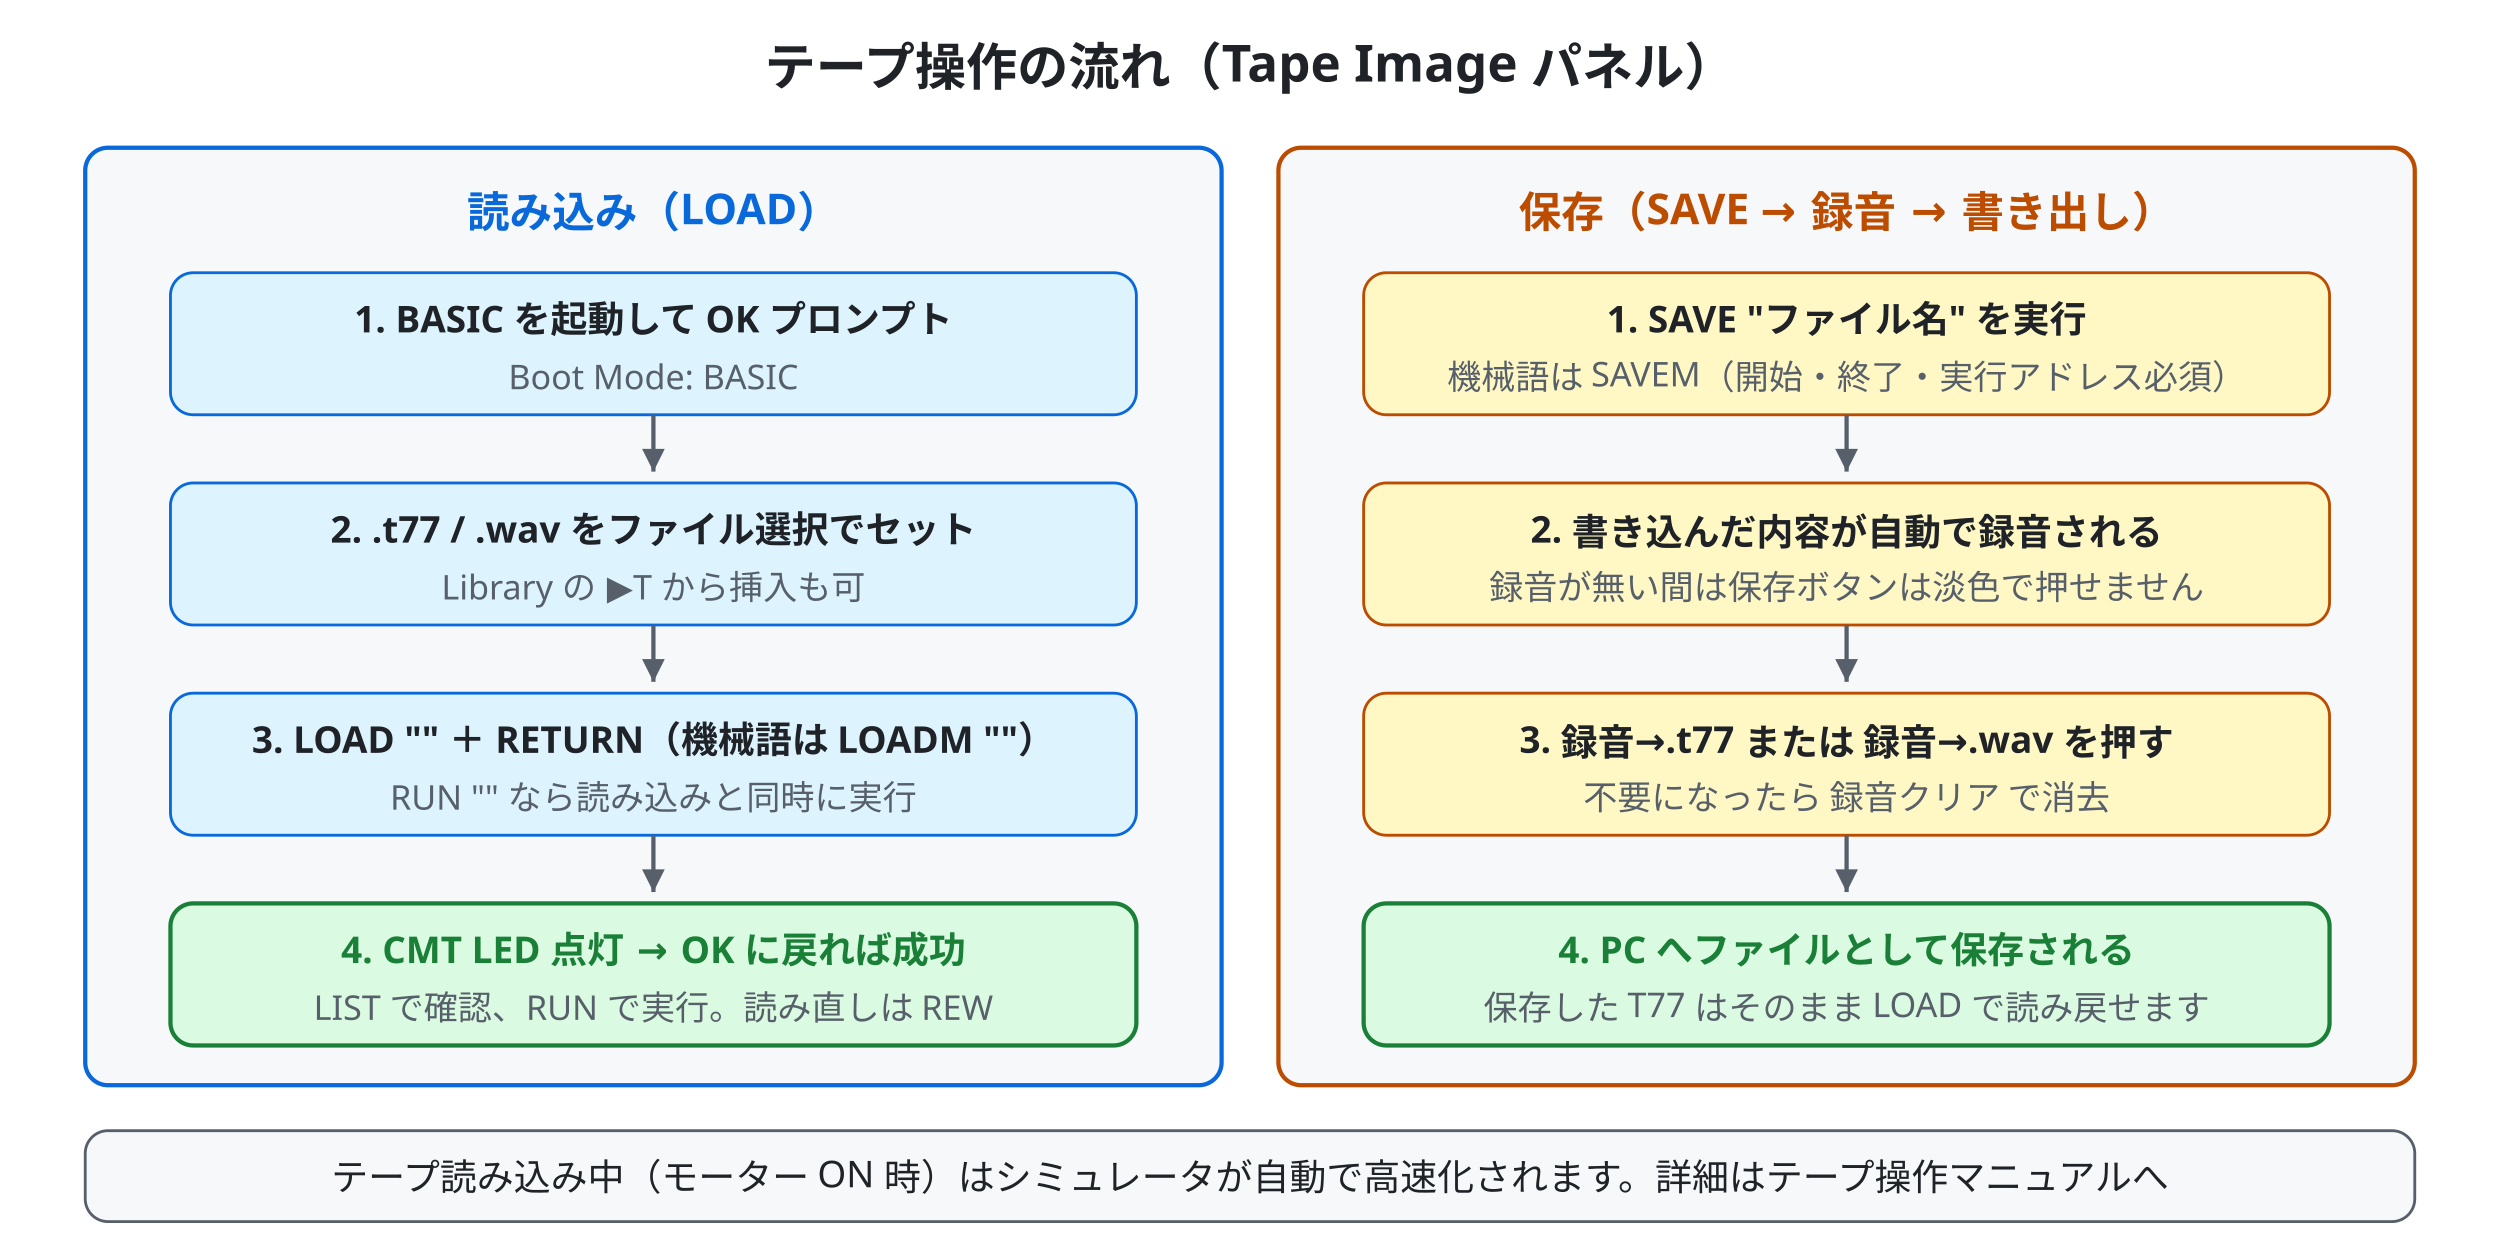
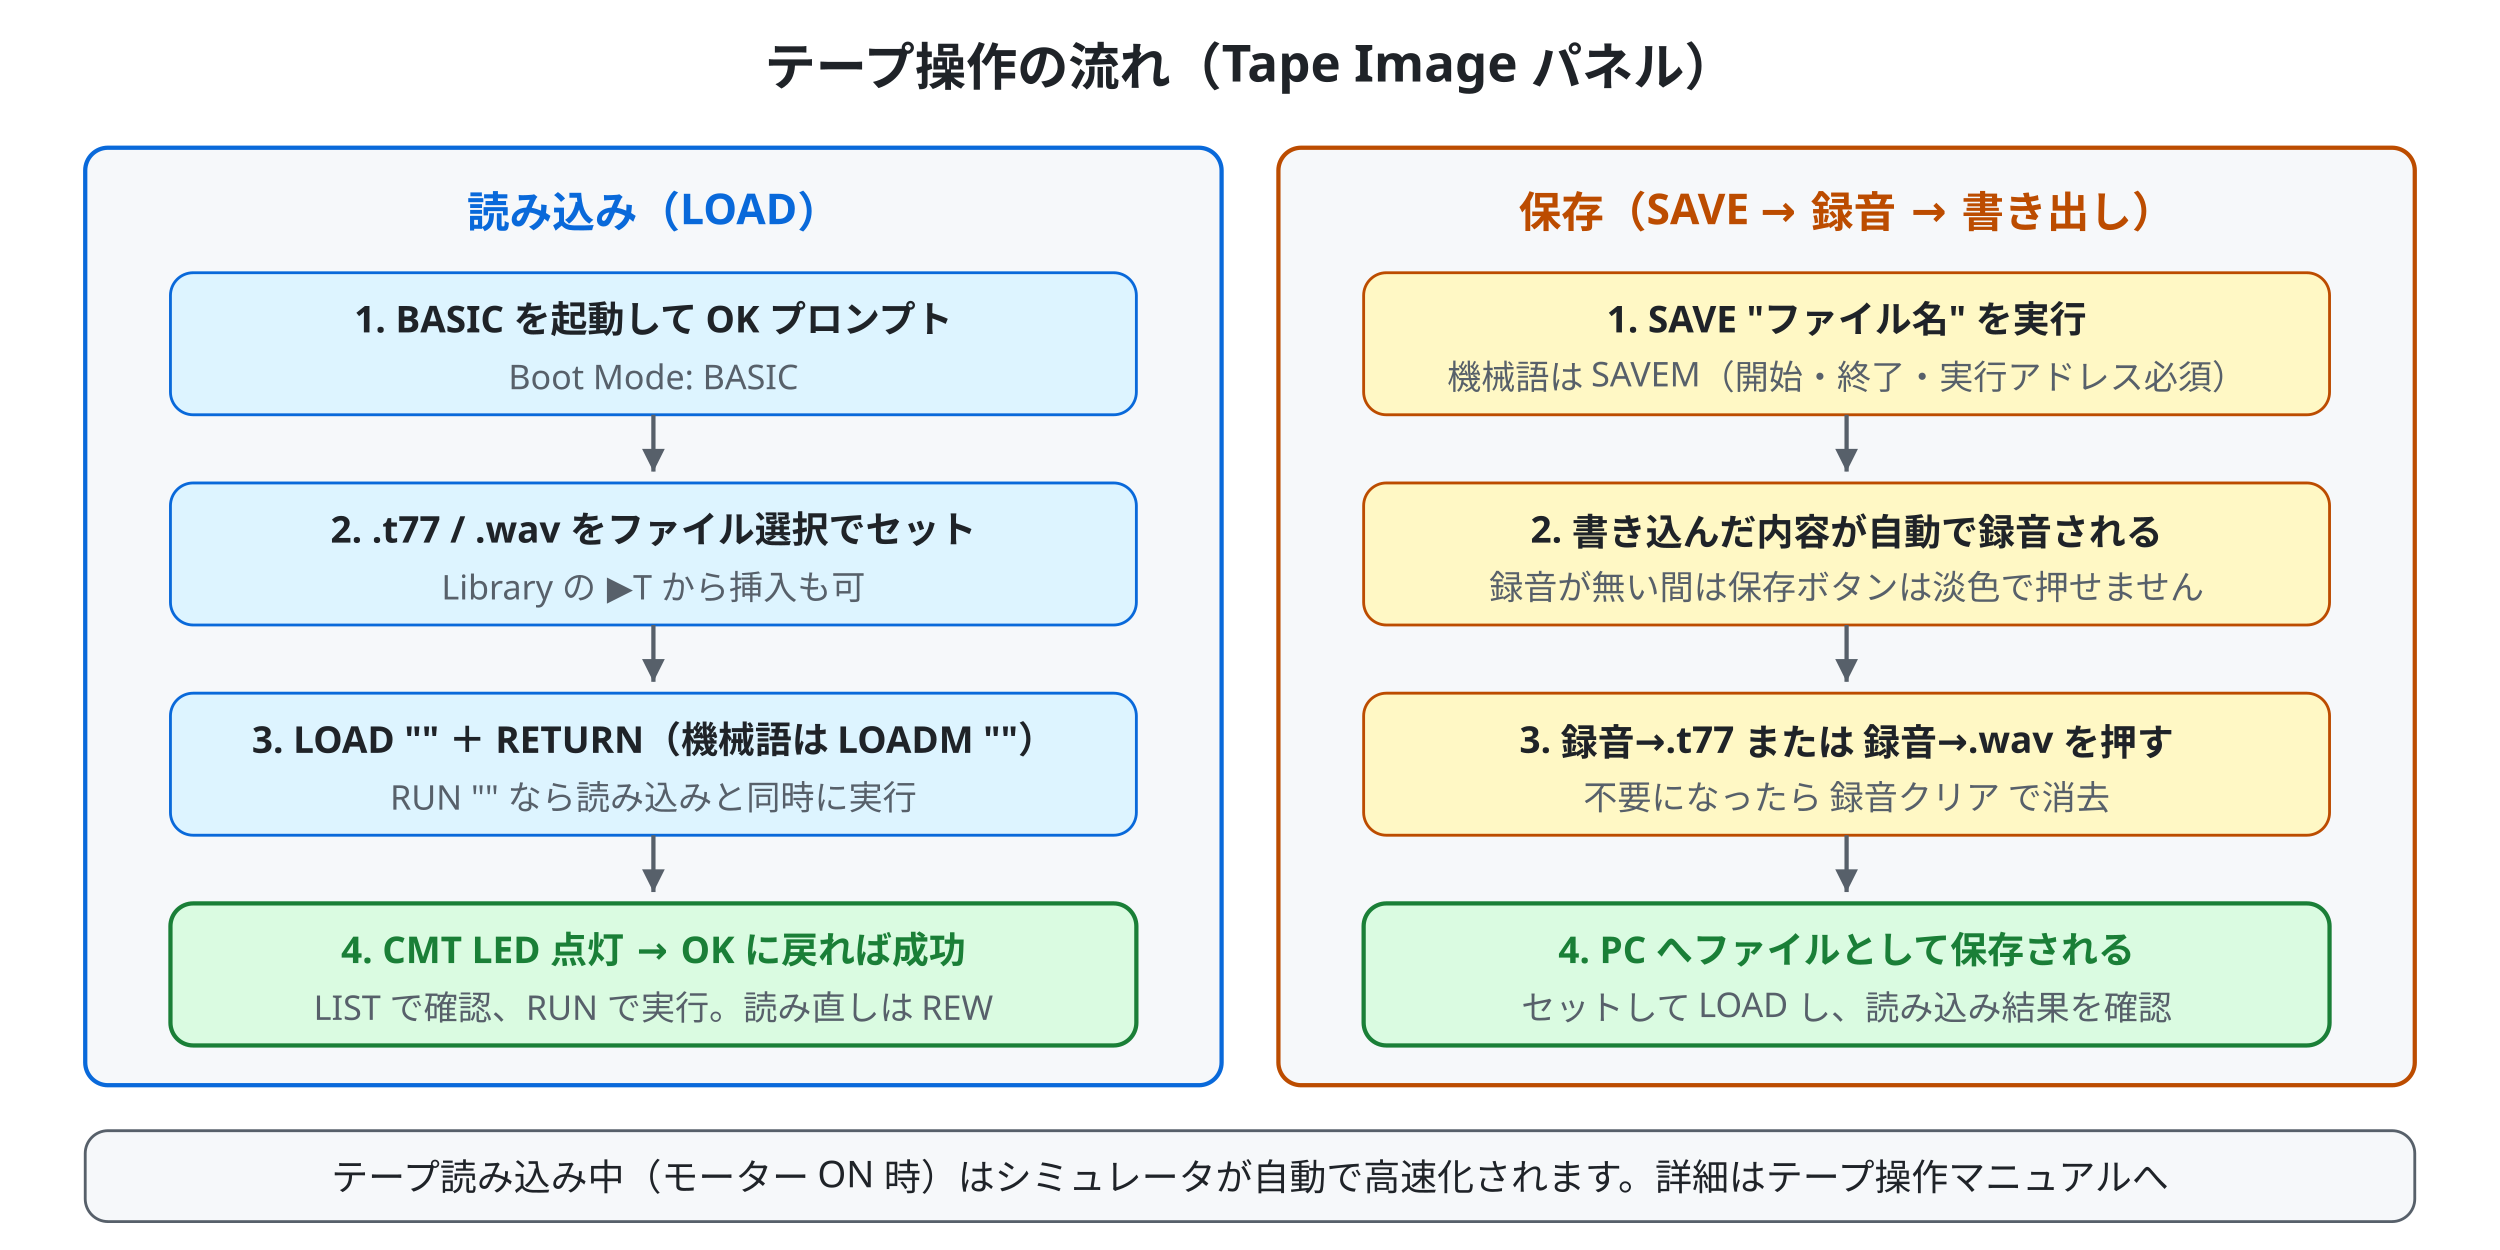
<svg xmlns="http://www.w3.org/2000/svg" viewBox="0 0 880 440" width="880" height="440">
  <defs>
    <marker id="ah" markerWidth="10" markerHeight="10" refX="8" refY="4" orient="auto" markerUnits="userSpaceOnUse">
      <path d="M0,0 L8,4 L0,8 z" fill="#57606a" />
    </marker>
  </defs>
  <rect x="0" y="0" width="880" height="440" fill="#ffffff" />
  <text x="440" y="30" font-family="sans-serif" font-size="18" font-weight="bold" fill="#1f2328" text-anchor="middle">テープ操作の流れ（Tape Image パネル）</text>
  <rect x="30" y="52" width="400" height="330" rx="8" fill="#f6f8fa" stroke="#0969da" stroke-width="1.5" />
  <text x="230" y="80" font-family="sans-serif" font-size="15" font-weight="bold" fill="#0969da" text-anchor="middle">読み込み（LOAD）</text>
  <rect x="60" y="96" width="340" height="50" rx="8" fill="#ddf4ff" stroke="#0969da" />
  <text x="230" y="117" font-family="sans-serif" font-size="13" font-weight="bold" fill="#1f2328" text-anchor="middle">1. BASIC を起動して OK プロンプト</text>
  <text x="230" y="137" font-family="sans-serif" font-size="12" fill="#57606a" text-anchor="middle">Boot Mode: BASIC</text>
  <line x1="230" y1="146" x2="230" y2="166" stroke="#57606a" stroke-width="1.5" marker-end="url(#ah)" />
  <rect x="60" y="170" width="340" height="50" rx="8" fill="#ddf4ff" stroke="#0969da" />
  <text x="230" y="191" font-family="sans-serif" font-size="13" font-weight="bold" fill="#1f2328" text-anchor="middle">2. .t77 / .wav をファイル選択でセット</text>
  <text x="230" y="211" font-family="sans-serif" font-size="12" fill="#57606a" text-anchor="middle">Library の ▶T から挿入も可</text>
  <line x1="230" y1="220" x2="230" y2="240" stroke="#57606a" stroke-width="1.5" marker-end="url(#ah)" />
  <rect x="60" y="244" width="340" height="50" rx="8" fill="#ddf4ff" stroke="#0969da" />
  <text x="230" y="265" font-family="sans-serif" font-size="13" font-weight="bold" fill="#1f2328" text-anchor="middle">3. LOAD "" ＋ RETURN（機械語は LOADM ""）</text>
  <text x="230" y="285" font-family="sans-serif" font-size="12" fill="#57606a" text-anchor="middle">RUN "" なら読み込みと同時に実行</text>
  <line x1="230" y1="294" x2="230" y2="314" stroke="#57606a" stroke-width="1.5" marker-end="url(#ah)" />
  <rect x="60" y="318" width="340" height="50" rx="8" fill="#dafbe1" stroke="#1a7f37" stroke-width="1.5" />
  <text x="230" y="339" font-family="sans-serif" font-size="13" font-weight="bold" fill="#1a7f37" text-anchor="middle">4. CMT LED 点灯 → OK に戻れば成功</text>
  <text x="230" y="359" font-family="sans-serif" font-size="12" fill="#57606a" text-anchor="middle">LIST で確認、RUN で実行。読み直しは REW</text>
  <rect x="450" y="52" width="400" height="330" rx="8" fill="#f6f8fa" stroke="#bc4c00" stroke-width="1.5" />
  <text x="650" y="80" font-family="sans-serif" font-size="15" font-weight="bold" fill="#bc4c00" text-anchor="middle">保存（SAVE → 録音 → 書き出し）</text>
  <rect x="480" y="96" width="340" height="50" rx="8" fill="#fff8c5" stroke="#bc4c00" />
  <text x="650" y="117" font-family="sans-serif" font-size="13" font-weight="bold" fill="#1f2328" text-anchor="middle">1. SAVE "ファイル名" を実行</text>
  <text x="650" y="137" font-family="sans-serif" font-size="12" fill="#57606a" text-anchor="middle">機械語は SAVEM（開始・終了・実行アドレス必須）</text>
  <line x1="650" y1="146" x2="650" y2="166" stroke="#57606a" stroke-width="1.5" marker-end="url(#ah)" />
  <rect x="480" y="170" width="340" height="50" rx="8" fill="#fff8c5" stroke="#bc4c00" />
  <text x="650" y="191" font-family="sans-serif" font-size="13" font-weight="bold" fill="#1f2328" text-anchor="middle">2. 書き込んだ内容が自動で録音される</text>
  <text x="650" y="211" font-family="sans-serif" font-size="12" fill="#57606a" text-anchor="middle">録音が無い間は保存ボタンは淡色で押せません</text>
  <line x1="650" y1="220" x2="650" y2="240" stroke="#57606a" stroke-width="1.5" marker-end="url(#ah)" />
  <rect x="480" y="244" width="340" height="50" rx="8" fill="#fff8c5" stroke="#bc4c00" />
  <text x="650" y="265" font-family="sans-serif" font-size="13" font-weight="bold" fill="#1f2328" text-anchor="middle">3. 録音→.t77 または 録音→.wav を押す</text>
  <text x="650" y="285" font-family="sans-serif" font-size="12" fill="#57606a" text-anchor="middle">不要になったら 録音クリア で消去</text>
  <line x1="650" y1="294" x2="650" y2="314" stroke="#57606a" stroke-width="1.5" marker-end="url(#ah)" />
  <rect x="480" y="318" width="340" height="50" rx="8" fill="#dafbe1" stroke="#1a7f37" stroke-width="1.5" />
  <text x="650" y="339" font-family="sans-serif" font-size="13" font-weight="bold" fill="#1a7f37" text-anchor="middle">4. PC へファイルとして保存される</text>
-   <text x="650" y="359" font-family="sans-serif" font-size="12" fill="#57606a" text-anchor="middle">保存した T77 はそのまま LOAD で読み戻せます</text>
+   <text x="650" y="359" font-family="sans-serif" font-size="12" fill="#57606a" text-anchor="middle">セットして LOAD し、読み込み結果を確認</text>
  <rect x="30" y="398" width="820" height="32" rx="8" fill="#f6f8fa" stroke="#57606a" />
  <text x="440" y="419" font-family="sans-serif" font-size="13" fill="#1f2328" text-anchor="middle">テープ読み込み中（モーター ON 時）はシミュレータが自動で高速化されます。詳細はテープ操作マニュアルへ</text>
</svg>
